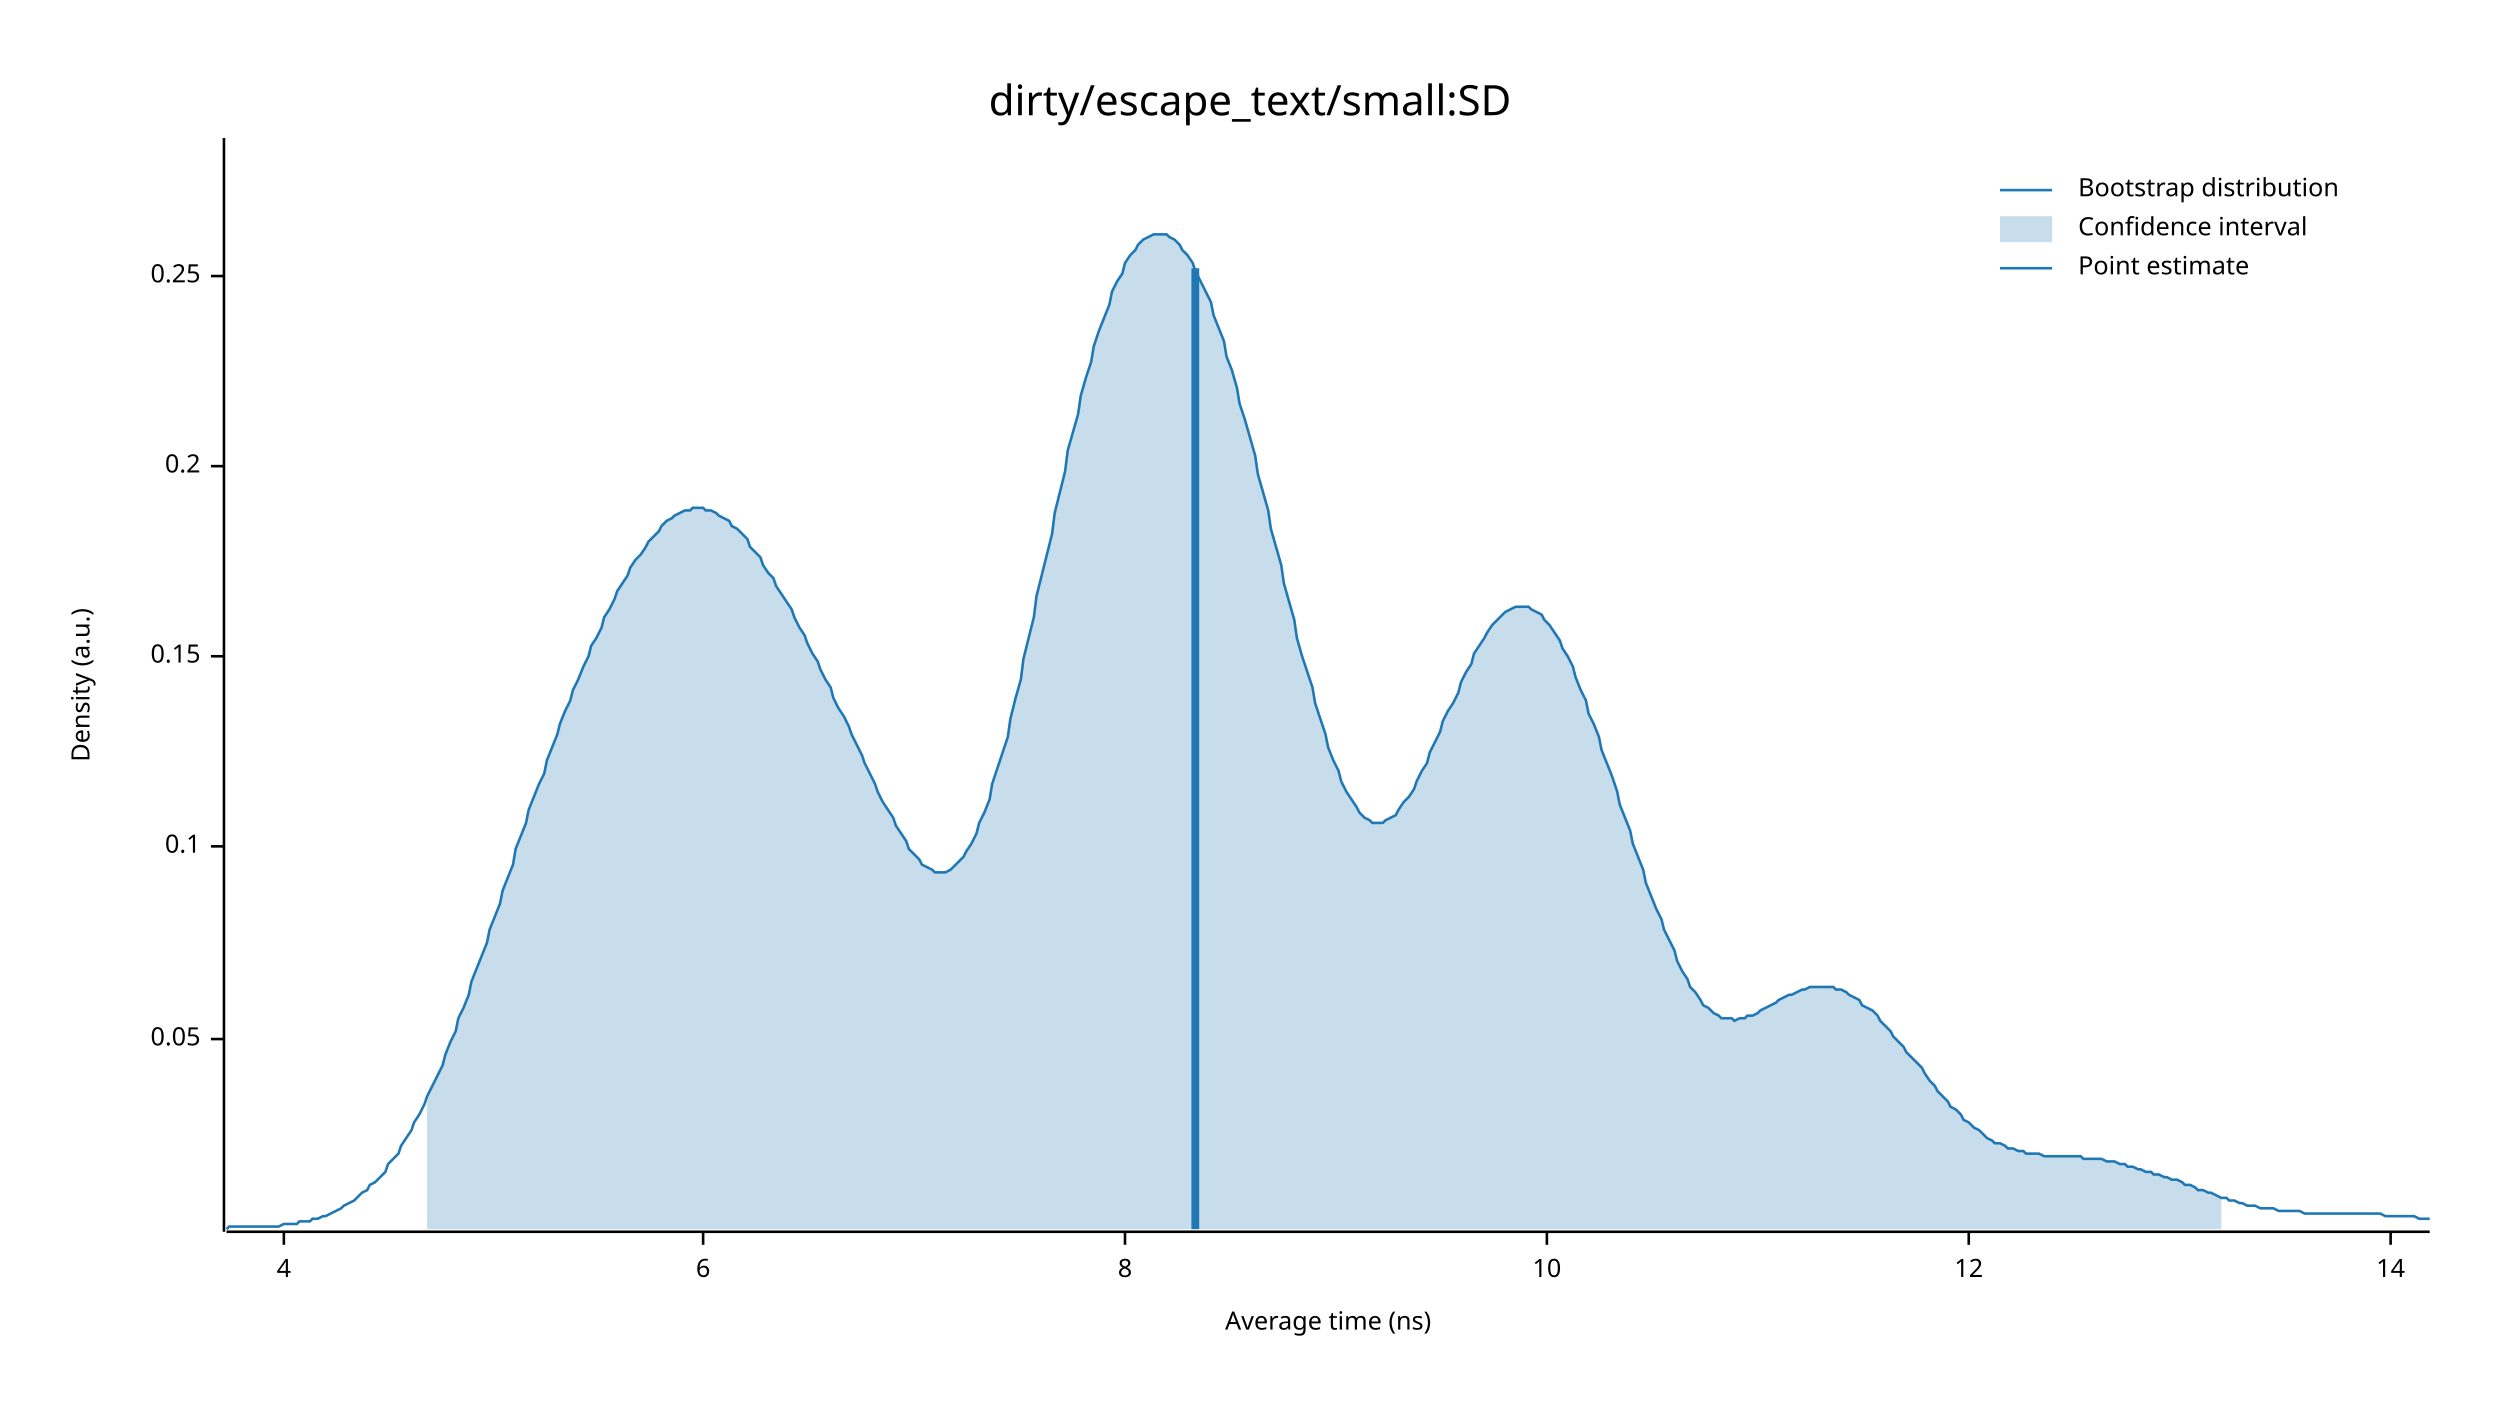
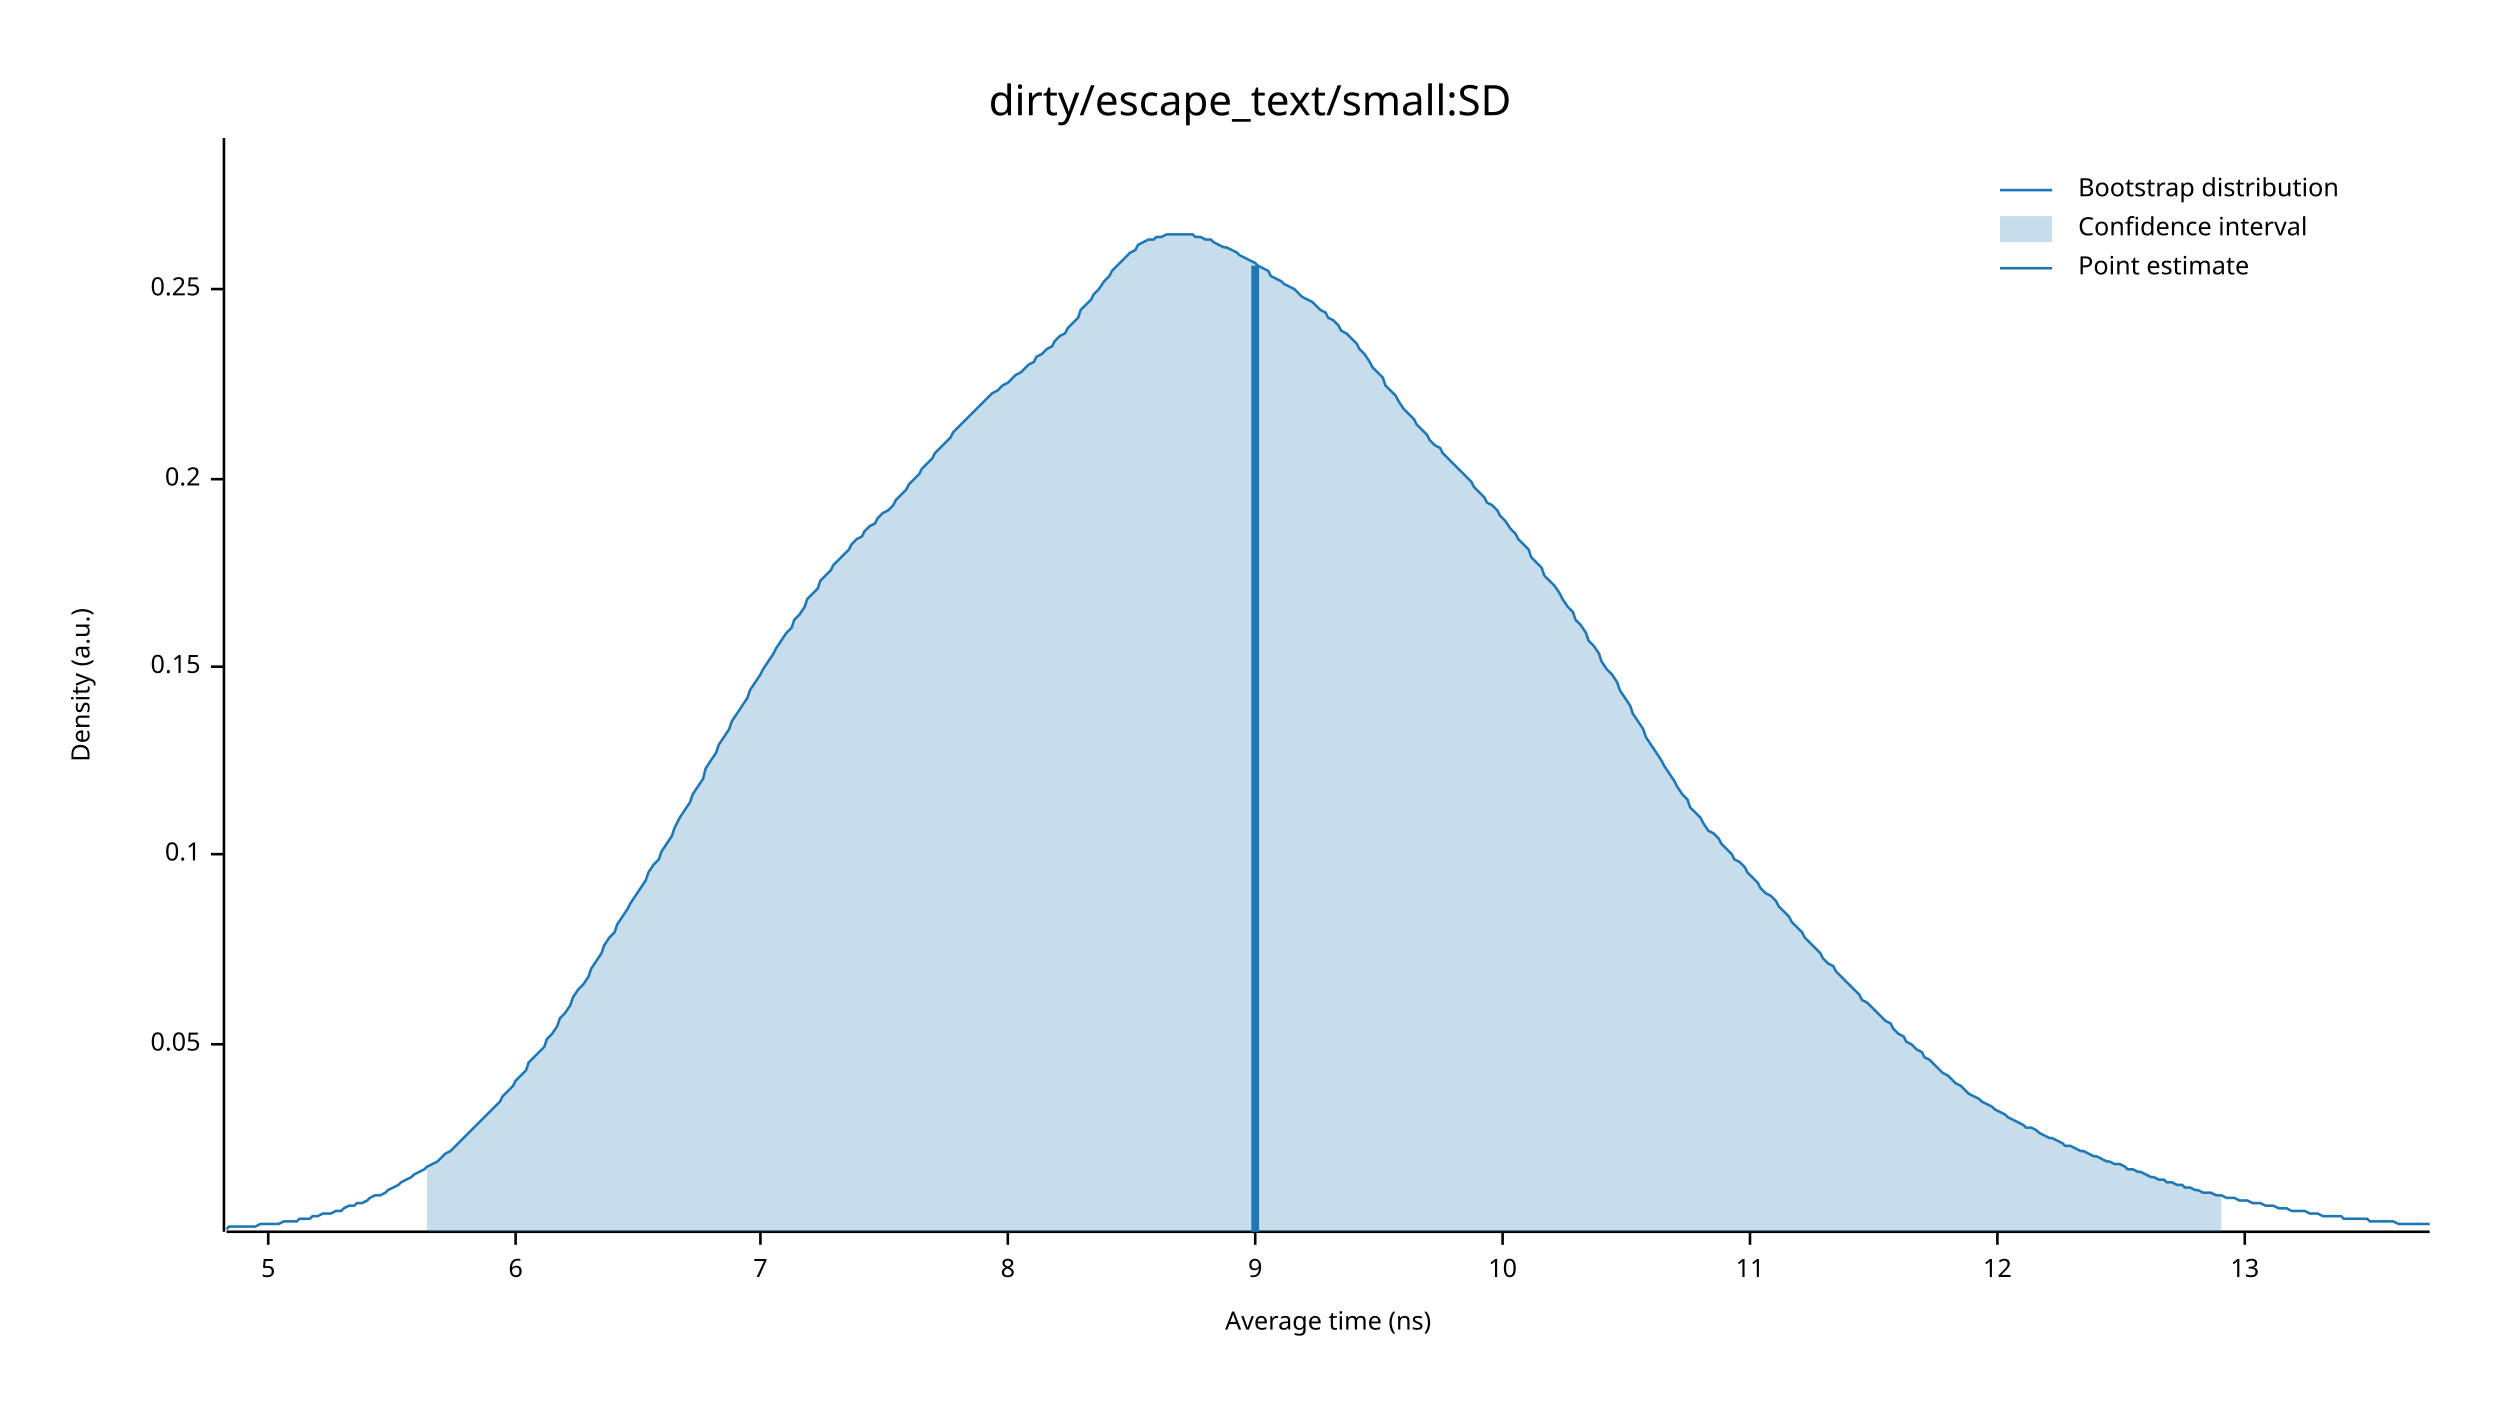
<svg xmlns="http://www.w3.org/2000/svg" width="960" height="540" viewBox="0 0 960 540">
  <text x="480" y="32" dy="0.76em" text-anchor="middle" font-family="sans-serif" font-size="16.129" opacity="1" fill="#000000">
dirty/escape_text/small:SD
</text>
  <text x="27" y="263" dy="0.76em" text-anchor="middle" font-family="sans-serif" font-size="9.677" opacity="1" fill="#000000" transform="rotate(270, 27, 263)">
Density (a.u.)
</text>
  <text x="510" y="513" dy="-0.5ex" text-anchor="middle" font-family="sans-serif" font-size="9.677" opacity="1" fill="#000000">
Average time (ns)
</text>
  <polyline fill="none" opacity="1" stroke="#000000" stroke-width="1" points="86,53 86,473 " />
-   <text x="77" y="399" dy="0.5ex" text-anchor="end" font-family="sans-serif" font-size="9.677" opacity="1" fill="#000000">
+   <text x="77" y="401" dy="0.5ex" text-anchor="end" font-family="sans-serif" font-size="9.677" opacity="1" fill="#000000">
0.05
</text>
-   <polyline fill="none" opacity="1" stroke="#000000" stroke-width="1" points="81,399 86,399 " />
-   <text x="77" y="325" dy="0.5ex" text-anchor="end" font-family="sans-serif" font-size="9.677" opacity="1" fill="#000000">
+   <polyline fill="none" opacity="1" stroke="#000000" stroke-width="1" points="81,401 86,401 " />
+   <text x="77" y="328" dy="0.5ex" text-anchor="end" font-family="sans-serif" font-size="9.677" opacity="1" fill="#000000">
0.1
</text>
-   <polyline fill="none" opacity="1" stroke="#000000" stroke-width="1" points="81,325 86,325 " />
-   <text x="77" y="252" dy="0.5ex" text-anchor="end" font-family="sans-serif" font-size="9.677" opacity="1" fill="#000000">
+   <polyline fill="none" opacity="1" stroke="#000000" stroke-width="1" points="81,328 86,328 " />
+   <text x="77" y="256" dy="0.5ex" text-anchor="end" font-family="sans-serif" font-size="9.677" opacity="1" fill="#000000">
0.15
</text>
-   <polyline fill="none" opacity="1" stroke="#000000" stroke-width="1" points="81,252 86,252 " />
-   <text x="77" y="179" dy="0.5ex" text-anchor="end" font-family="sans-serif" font-size="9.677" opacity="1" fill="#000000">
+   <polyline fill="none" opacity="1" stroke="#000000" stroke-width="1" points="81,256 86,256 " />
+   <text x="77" y="184" dy="0.5ex" text-anchor="end" font-family="sans-serif" font-size="9.677" opacity="1" fill="#000000">
0.2
</text>
-   <polyline fill="none" opacity="1" stroke="#000000" stroke-width="1" points="81,179 86,179 " />
-   <text x="77" y="106" dy="0.5ex" text-anchor="end" font-family="sans-serif" font-size="9.677" opacity="1" fill="#000000">
+   <polyline fill="none" opacity="1" stroke="#000000" stroke-width="1" points="81,184 86,184 " />
+   <text x="77" y="111" dy="0.5ex" text-anchor="end" font-family="sans-serif" font-size="9.677" opacity="1" fill="#000000">
0.25
</text>
-   <polyline fill="none" opacity="1" stroke="#000000" stroke-width="1" points="81,106 86,106 " />
+   <polyline fill="none" opacity="1" stroke="#000000" stroke-width="1" points="81,111 86,111 " />
  <polyline fill="none" opacity="1" stroke="#000000" stroke-width="1" points="87,473 933,473 " />
-   <text x="109" y="483" dy="0.76em" text-anchor="middle" font-family="sans-serif" font-size="9.677" opacity="1" fill="#000000">
- 4
+   <text x="103" y="483" dy="0.76em" text-anchor="middle" font-family="sans-serif" font-size="9.677" opacity="1" fill="#000000">
+ 5
</text>
-   <polyline fill="none" opacity="1" stroke="#000000" stroke-width="1" points="109,473 109,478 " />
-   <text x="270" y="483" dy="0.76em" text-anchor="middle" font-family="sans-serif" font-size="9.677" opacity="1" fill="#000000">
+   <polyline fill="none" opacity="1" stroke="#000000" stroke-width="1" points="103,473 103,478 " />
+   <text x="198" y="483" dy="0.76em" text-anchor="middle" font-family="sans-serif" font-size="9.677" opacity="1" fill="#000000">
6
</text>
-   <polyline fill="none" opacity="1" stroke="#000000" stroke-width="1" points="270,473 270,478 " />
-   <text x="432" y="483" dy="0.76em" text-anchor="middle" font-family="sans-serif" font-size="9.677" opacity="1" fill="#000000">
+   <polyline fill="none" opacity="1" stroke="#000000" stroke-width="1" points="198,473 198,478 " />
+   <text x="292" y="483" dy="0.76em" text-anchor="middle" font-family="sans-serif" font-size="9.677" opacity="1" fill="#000000">
+ 7
+ </text>
+   <polyline fill="none" opacity="1" stroke="#000000" stroke-width="1" points="292,473 292,478 " />
+   <text x="387" y="483" dy="0.76em" text-anchor="middle" font-family="sans-serif" font-size="9.677" opacity="1" fill="#000000">
8
</text>
-   <polyline fill="none" opacity="1" stroke="#000000" stroke-width="1" points="432,473 432,478 " />
-   <text x="594" y="483" dy="0.76em" text-anchor="middle" font-family="sans-serif" font-size="9.677" opacity="1" fill="#000000">
+   <polyline fill="none" opacity="1" stroke="#000000" stroke-width="1" points="387,473 387,478 " />
+   <text x="482" y="483" dy="0.76em" text-anchor="middle" font-family="sans-serif" font-size="9.677" opacity="1" fill="#000000">
+ 9
+ </text>
+   <polyline fill="none" opacity="1" stroke="#000000" stroke-width="1" points="482,473 482,478 " />
+   <text x="577" y="483" dy="0.76em" text-anchor="middle" font-family="sans-serif" font-size="9.677" opacity="1" fill="#000000">
10
</text>
-   <polyline fill="none" opacity="1" stroke="#000000" stroke-width="1" points="594,473 594,478 " />
-   <text x="756" y="483" dy="0.76em" text-anchor="middle" font-family="sans-serif" font-size="9.677" opacity="1" fill="#000000">
+   <polyline fill="none" opacity="1" stroke="#000000" stroke-width="1" points="577,473 577,478 " />
+   <text x="672" y="483" dy="0.76em" text-anchor="middle" font-family="sans-serif" font-size="9.677" opacity="1" fill="#000000">
+ 11
+ </text>
+   <polyline fill="none" opacity="1" stroke="#000000" stroke-width="1" points="672,473 672,478 " />
+   <text x="767" y="483" dy="0.76em" text-anchor="middle" font-family="sans-serif" font-size="9.677" opacity="1" fill="#000000">
12
</text>
-   <polyline fill="none" opacity="1" stroke="#000000" stroke-width="1" points="756,473 756,478 " />
-   <text x="918" y="483" dy="0.76em" text-anchor="middle" font-family="sans-serif" font-size="9.677" opacity="1" fill="#000000">
- 14
+   <polyline fill="none" opacity="1" stroke="#000000" stroke-width="1" points="767,473 767,478 " />
+   <text x="862" y="483" dy="0.76em" text-anchor="middle" font-family="sans-serif" font-size="9.677" opacity="1" fill="#000000">
+ 13
</text>
-   <polyline fill="none" opacity="1" stroke="#000000" stroke-width="1" points="918,473 918,478 " />
-   <polyline fill="none" opacity="1" stroke="#1F78B4" stroke-width="1" points="87,472 88,471 90,471 92,471 93,471 95,471 97,471 98,471 100,471 102,471 103,471 105,471 107,471 109,470 110,470 112,470 114,470 115,469 117,469 119,469 120,468 122,468 124,467 125,467 127,466 129,465 131,464 132,463 134,462 136,461 137,460 139,458 141,457 142,455 144,454 146,452 148,450 149,447 151,445 153,443 154,440 156,437 158,434 159,431 161,428 163,424 164,421 166,417 168,413 170,409 171,405 173,400 175,396 176,391 178,387 180,382 181,377 183,372 185,367 187,362 188,357 190,352 192,347 193,342 195,337 197,332 198,326 200,321 202,316 203,311 205,306 207,301 209,297 210,292 212,287 214,282 215,278 217,273 219,269 220,265 222,261 224,256 226,252 227,248 229,245 231,241 232,237 234,234 236,230 237,227 239,224 241,221 242,218 244,215 246,213 248,210 249,208 251,206 253,204 254,202 256,200 258,199 259,198 261,197 263,196 265,196 266,195 268,195 270,195 271,196 273,196 275,197 276,198 278,199 280,200 281,202 283,203 285,205 287,207 288,210 290,212 292,214 293,217 295,220 297,222 298,225 300,228 302,231 304,234 305,237 307,241 309,244 310,247 312,251 314,254 315,257 317,261 319,264 320,268 322,272 324,275 326,279 327,282 329,286 331,290 332,293 334,297 336,301 337,304 339,308 341,311 343,314 344,317 346,320 348,323 349,326 351,328 353,330 354,332 356,333 358,334 359,335 361,335 363,335 365,334 366,333 368,331 370,329 371,327 373,324 375,320 376,316 378,312 380,307 381,301 383,295 385,289 387,283 388,276 390,268 392,261 393,253 395,245 397,237 398,229 400,221 402,213 404,205 405,197 407,189 409,181 410,173 412,166 414,159 415,152 417,145 419,139 420,133 422,127 424,122 426,117 427,112 429,108 431,105 432,101 434,98 436,96 437,94 439,92 441,91 443,90 444,90 446,90 448,90 449,91 451,92 453,94 454,96 456,98 458,101 459,104 461,108 463,112 465,116 466,121 468,126 470,131 471,137 473,142 475,149 476,155 478,161 480,168 482,175 483,182 485,189 487,196 488,203 490,210 492,217 493,224 495,231 497,238 498,245 500,252 502,258 504,264 505,270 507,276 509,282 510,287 512,292 514,296 515,300 517,304 519,307 521,310 522,312 524,314 526,315 527,316 529,316 531,316 532,315 534,314 536,313 537,311 539,308 541,306 543,303 544,300 546,296 548,293 549,289 551,285 553,281 554,277 556,273 558,270 560,266 561,262 563,258 565,255 566,251 568,248 570,245 571,243 573,240 575,238 576,237 578,235 580,234 582,233 583,233 585,233 587,233 588,234 590,235 592,236 593,238 595,240 597,243 599,246 600,249 602,252 604,256 605,260 607,265 609,269 610,274 612,278 614,283 615,288 617,293 619,298 621,304 622,309 624,314 626,319 627,324 629,329 631,334 632,339 634,344 636,349 638,353 639,357 641,361 643,365 644,369 646,373 648,376 649,379 651,381 653,384 654,386 656,387 658,389 660,390 661,391 663,391 665,391 666,392 668,391 670,391 671,390 673,390 675,389 676,388 678,387 680,386 682,385 683,384 685,383 687,382 688,382 690,381 692,380 693,380 695,379 697,379 699,379 700,379 702,379 704,379 705,380 707,380 709,381 710,382 712,383 714,384 715,386 717,387 719,388 721,390 722,392 724,394 726,396 727,398 729,400 731,402 732,404 734,406 736,408 738,410 739,412 741,415 743,417 744,419 746,421 748,423 749,425 751,426 753,428 754,430 756,431 758,433 760,434 761,435 763,437 765,438 766,439 768,439 770,440 771,441 773,441 775,442 777,442 778,443 780,443 782,443 783,443 785,444 787,444 788,444 790,444 792,444 793,444 795,444 797,444 799,444 800,445 802,445 804,445 805,445 807,445 809,446 810,446 812,446 814,447 816,447 817,448 819,448 821,449 822,449 824,450 826,450 827,451 829,451 831,452 832,452 834,453 836,453 838,454 839,455 841,455 843,456 844,457 846,457 848,458 849,458 851,459 853,460 855,460 856,461 858,461 860,462 861,462 863,463 865,463 866,463 868,464 870,464 871,464 873,464 875,465 877,465 878,465 880,465 882,465 883,465 885,466 887,466 888,466 890,466 892,466 894,466 895,466 897,466 899,466 900,466 902,466 904,466 905,466 907,466 909,466 910,466 912,466 914,466 916,467 917,467 919,467 921,467 922,467 924,467 926,467 927,467 929,468 931,468 933,468 " />
-   <polygon opacity="0.25" fill="#1F78B4" points="164,421 166,417 168,413 170,409 171,405 173,400 175,396 176,391 178,387 180,382 181,377 183,372 185,367 187,362 188,357 190,352 192,347 193,342 195,337 197,332 198,326 200,321 202,316 203,311 205,306 207,301 209,297 210,292 212,287 214,282 215,278 217,273 219,269 220,265 222,261 224,256 226,252 227,248 229,245 231,241 232,237 234,234 236,230 237,227 239,224 241,221 242,218 244,215 246,213 248,210 249,208 251,206 253,204 254,202 256,200 258,199 259,198 261,197 263,196 265,196 266,195 268,195 270,195 271,196 273,196 275,197 276,198 278,199 280,200 281,202 283,203 285,205 287,207 288,210 290,212 292,214 293,217 295,220 297,222 298,225 300,228 302,231 304,234 305,237 307,241 309,244 310,247 312,251 314,254 315,257 317,261 319,264 320,268 322,272 324,275 326,279 327,282 329,286 331,290 332,293 334,297 336,301 337,304 339,308 341,311 343,314 344,317 346,320 348,323 349,326 351,328 353,330 354,332 356,333 358,334 359,335 361,335 363,335 365,334 366,333 368,331 370,329 371,327 373,324 375,320 376,316 378,312 380,307 381,301 383,295 385,289 387,283 388,276 390,268 392,261 393,253 395,245 397,237 398,229 400,221 402,213 404,205 405,197 407,189 409,181 410,173 412,166 414,159 415,152 417,145 419,139 420,133 422,127 424,122 426,117 427,112 429,108 431,105 432,101 434,98 436,96 437,94 439,92 441,91 443,90 444,90 446,90 448,90 449,91 451,92 453,94 454,96 456,98 458,101 459,104 461,108 463,112 465,116 466,121 468,126 470,131 471,137 473,142 475,149 476,155 478,161 480,168 482,175 483,182 485,189 487,196 488,203 490,210 492,217 493,224 495,231 497,238 498,245 500,252 502,258 504,264 505,270 507,276 509,282 510,287 512,292 514,296 515,300 517,304 519,307 521,310 522,312 524,314 526,315 527,316 529,316 531,316 532,315 534,314 536,313 537,311 539,308 541,306 543,303 544,300 546,296 548,293 549,289 551,285 553,281 554,277 556,273 558,270 560,266 561,262 563,258 565,255 566,251 568,248 570,245 571,243 573,240 575,238 576,237 578,235 580,234 582,233 583,233 585,233 587,233 588,234 590,235 592,236 593,238 595,240 597,243 599,246 600,249 602,252 604,256 605,260 607,265 609,269 610,274 612,278 614,283 615,288 617,293 619,298 621,304 622,309 624,314 626,319 627,324 629,329 631,334 632,339 634,344 636,349 638,353 639,357 641,361 643,365 644,369 646,373 648,376 649,379 651,381 653,384 654,386 656,387 658,389 660,390 661,391 663,391 665,391 666,392 668,391 670,391 671,390 673,390 675,389 676,388 678,387 680,386 682,385 683,384 685,383 687,382 688,382 690,381 692,380 693,380 695,379 697,379 699,379 700,379 702,379 704,379 705,380 707,380 709,381 710,382 712,383 714,384 715,386 717,387 719,388 721,390 722,392 724,394 726,396 727,398 729,400 731,402 732,404 734,406 736,408 738,410 739,412 741,415 743,417 744,419 746,421 748,423 749,425 751,426 753,428 754,430 756,431 758,433 760,434 761,435 763,437 765,438 766,439 768,439 770,440 771,441 773,441 775,442 777,442 778,443 780,443 782,443 783,443 785,444 787,444 788,444 790,444 792,444 793,444 795,444 797,444 799,444 800,445 802,445 804,445 805,445 807,445 809,446 810,446 812,446 814,447 816,447 817,448 819,448 821,449 822,449 824,450 826,450 827,451 829,451 831,452 832,452 834,453 836,453 838,454 839,455 841,455 843,456 844,457 846,457 848,458 849,458 851,459 853,460 853,472 164,472 " />
-   <polyline fill="none" opacity="1" stroke="#1F78B4" stroke-width="3" points="459,472 459,103 " />
+   <polyline fill="none" opacity="1" stroke="#000000" stroke-width="1" points="862,473 862,478 " />
+   <polyline fill="none" opacity="1" stroke="#1F78B4" stroke-width="1" points="87,472 88,471 90,471 92,471 93,471 95,471 97,471 98,471 100,470 102,470 103,470 105,470 107,470 109,469 110,469 112,469 114,469 115,468 117,468 119,468 120,467 122,467 124,466 125,466 127,466 129,465 131,465 132,464 134,463 136,463 137,462 139,462 141,461 142,460 144,459 146,459 148,458 149,457 151,456 153,455 154,454 156,453 158,452 159,451 161,450 163,449 164,448 166,447 168,446 170,444 171,443 173,442 175,440 176,439 178,437 180,435 181,434 183,432 185,430 187,428 188,427 190,425 192,423 193,421 195,419 197,417 198,415 200,413 202,411 203,408 205,406 207,404 209,402 210,399 212,397 214,394 215,391 217,389 219,386 220,383 222,380 224,378 226,375 227,372 229,369 231,366 232,363 234,360 236,358 237,355 239,352 241,349 242,347 244,344 246,341 248,338 249,335 251,332 253,330 254,327 256,324 258,321 259,318 261,314 263,311 265,308 266,305 268,302 270,299 271,295 273,292 275,289 276,286 278,283 280,280 281,277 283,274 285,271 287,268 288,265 290,262 292,259 293,257 295,254 297,251 298,249 300,246 302,243 304,241 305,238 307,236 309,233 310,230 312,228 314,226 315,223 317,221 319,219 320,217 322,215 324,213 326,211 327,209 329,207 331,206 332,204 334,202 336,201 337,199 339,197 341,196 343,194 344,192 346,190 348,188 349,186 351,184 353,182 354,180 356,178 358,176 359,174 361,172 363,170 365,168 366,166 368,164 370,162 371,161 373,159 375,157 376,156 378,154 380,152 381,151 383,150 385,148 387,147 388,146 390,144 392,143 393,142 395,140 397,139 398,137 400,136 402,134 404,133 405,131 407,129 409,128 410,126 412,124 414,122 415,119 417,117 419,115 420,113 422,111 424,108 426,106 427,104 429,102 431,100 432,99 434,97 436,96 437,94 439,93 441,92 443,92 444,91 446,91 448,90 449,90 451,90 453,90 454,90 456,90 458,90 459,91 461,91 463,92 465,92 466,93 468,94 470,95 471,95 473,96 475,97 476,98 478,99 480,100 482,101 483,102 485,103 487,104 488,106 490,107 492,108 493,109 495,110 497,111 498,112 500,114 502,115 504,116 505,117 507,119 509,120 510,122 512,123 514,125 515,127 517,128 519,130 521,132 522,134 524,136 526,139 527,141 529,143 531,145 532,148 534,150 536,152 537,154 539,157 541,159 543,161 544,163 546,165 548,167 549,169 551,171 553,172 554,174 556,176 558,178 560,180 561,181 563,183 565,185 566,187 568,189 570,191 571,193 573,194 575,196 576,198 578,200 580,203 582,205 583,207 585,209 587,211 588,214 590,216 592,218 593,221 595,223 597,225 599,228 600,230 602,233 604,235 605,238 607,240 609,243 610,246 612,248 614,251 615,254 617,257 619,259 621,262 622,265 624,268 626,271 627,274 629,277 631,280 632,283 634,286 636,289 638,292 639,294 641,297 643,300 644,302 646,305 648,307 649,310 651,312 653,314 654,316 656,319 658,320 660,322 661,324 663,326 665,328 666,330 668,331 670,333 671,335 673,337 675,339 676,341 678,343 680,344 682,346 683,348 685,350 687,352 688,354 690,356 692,358 693,360 695,362 697,364 699,366 700,368 702,370 704,371 705,373 707,375 709,377 710,378 712,380 714,382 715,384 717,385 719,387 721,389 722,390 724,392 726,393 727,395 729,397 731,398 732,400 734,401 736,403 738,404 739,406 741,407 743,409 744,410 746,412 748,413 749,414 751,416 753,417 754,418 756,420 758,421 760,422 761,423 763,424 765,425 766,426 768,427 770,428 771,429 773,430 775,431 777,432 778,433 780,433 782,434 783,435 785,436 787,437 788,437 790,438 792,439 793,440 795,440 797,441 799,442 800,442 802,443 804,444 805,444 807,445 809,446 810,446 812,447 814,447 816,448 817,449 819,449 821,450 822,450 824,451 826,452 827,452 829,453 831,453 832,454 834,454 836,455 838,455 839,456 841,456 843,457 844,457 846,458 848,458 849,458 851,459 853,459 855,460 856,460 858,460 860,461 861,461 863,461 865,462 866,462 868,462 870,463 871,463 873,463 875,464 877,464 878,464 880,465 882,465 883,465 885,465 887,466 888,466 890,466 892,467 894,467 895,467 897,467 899,467 900,468 902,468 904,468 905,468 907,468 909,468 910,469 912,469 914,469 916,469 917,469 919,469 921,470 922,470 924,470 926,470 927,470 929,470 931,470 933,470 " />
+   <polygon opacity="0.25" fill="#1F78B4" points="164,448 166,447 168,446 170,444 171,443 173,442 175,440 176,439 178,437 180,435 181,434 183,432 185,430 187,428 188,427 190,425 192,423 193,421 195,419 197,417 198,415 200,413 202,411 203,408 205,406 207,404 209,402 210,399 212,397 214,394 215,391 217,389 219,386 220,383 222,380 224,378 226,375 227,372 229,369 231,366 232,363 234,360 236,358 237,355 239,352 241,349 242,347 244,344 246,341 248,338 249,335 251,332 253,330 254,327 256,324 258,321 259,318 261,314 263,311 265,308 266,305 268,302 270,299 271,295 273,292 275,289 276,286 278,283 280,280 281,277 283,274 285,271 287,268 288,265 290,262 292,259 293,257 295,254 297,251 298,249 300,246 302,243 304,241 305,238 307,236 309,233 310,230 312,228 314,226 315,223 317,221 319,219 320,217 322,215 324,213 326,211 327,209 329,207 331,206 332,204 334,202 336,201 337,199 339,197 341,196 343,194 344,192 346,190 348,188 349,186 351,184 353,182 354,180 356,178 358,176 359,174 361,172 363,170 365,168 366,166 368,164 370,162 371,161 373,159 375,157 376,156 378,154 380,152 381,151 383,150 385,148 387,147 388,146 390,144 392,143 393,142 395,140 397,139 398,137 400,136 402,134 404,133 405,131 407,129 409,128 410,126 412,124 414,122 415,119 417,117 419,115 420,113 422,111 424,108 426,106 427,104 429,102 431,100 432,99 434,97 436,96 437,94 439,93 441,92 443,92 444,91 446,91 448,90 449,90 451,90 453,90 454,90 456,90 458,90 459,91 461,91 463,92 465,92 466,93 468,94 470,95 471,95 473,96 475,97 476,98 478,99 480,100 482,101 483,102 485,103 487,104 488,106 490,107 492,108 493,109 495,110 497,111 498,112 500,114 502,115 504,116 505,117 507,119 509,120 510,122 512,123 514,125 515,127 517,128 519,130 521,132 522,134 524,136 526,139 527,141 529,143 531,145 532,148 534,150 536,152 537,154 539,157 541,159 543,161 544,163 546,165 548,167 549,169 551,171 553,172 554,174 556,176 558,178 560,180 561,181 563,183 565,185 566,187 568,189 570,191 571,193 573,194 575,196 576,198 578,200 580,203 582,205 583,207 585,209 587,211 588,214 590,216 592,218 593,221 595,223 597,225 599,228 600,230 602,233 604,235 605,238 607,240 609,243 610,246 612,248 614,251 615,254 617,257 619,259 621,262 622,265 624,268 626,271 627,274 629,277 631,280 632,283 634,286 636,289 638,292 639,294 641,297 643,300 644,302 646,305 648,307 649,310 651,312 653,314 654,316 656,319 658,320 660,322 661,324 663,326 665,328 666,330 668,331 670,333 671,335 673,337 675,339 676,341 678,343 680,344 682,346 683,348 685,350 687,352 688,354 690,356 692,358 693,360 695,362 697,364 699,366 700,368 702,370 704,371 705,373 707,375 709,377 710,378 712,380 714,382 715,384 717,385 719,387 721,389 722,390 724,392 726,393 727,395 729,397 731,398 732,400 734,401 736,403 738,404 739,406 741,407 743,409 744,410 746,412 748,413 749,414 751,416 753,417 754,418 756,420 758,421 760,422 761,423 763,424 765,425 766,426 768,427 770,428 771,429 773,430 775,431 777,432 778,433 780,433 782,434 783,435 785,436 787,437 788,437 790,438 792,439 793,440 795,440 797,441 799,442 800,442 802,443 804,444 805,444 807,445 809,446 810,446 812,447 814,447 816,448 817,449 819,449 821,450 822,450 824,451 826,452 827,452 829,453 831,453 832,454 834,454 836,455 838,455 839,456 841,456 843,457 844,457 846,458 848,458 849,458 851,459 853,459 853,473 164,473 " />
+   <polyline fill="none" opacity="1" stroke="#1F78B4" stroke-width="3" points="482,473 482,102 " />
  <text x="798" y="68" dy="0.76em" text-anchor="start" font-family="sans-serif" font-size="9.677" opacity="1" fill="#000000">
Bootstrap distribution
</text>
  <text x="798" y="83" dy="0.76em" text-anchor="start" font-family="sans-serif" font-size="9.677" opacity="1" fill="#000000">
Confidence interval
</text>
  <text x="798" y="98" dy="0.76em" text-anchor="start" font-family="sans-serif" font-size="9.677" opacity="1" fill="#000000">
Point estimate
</text>
  <polyline fill="none" opacity="1" stroke="#1F78B4" stroke-width="1" points="768,73 788,73 " />
  <rect x="768" y="83" width="20" height="10" opacity="0.25" fill="#1F78B4" stroke="none" />
  <polyline fill="none" opacity="1" stroke="#1F78B4" stroke-width="1" points="768,103 788,103 " />
</svg>
